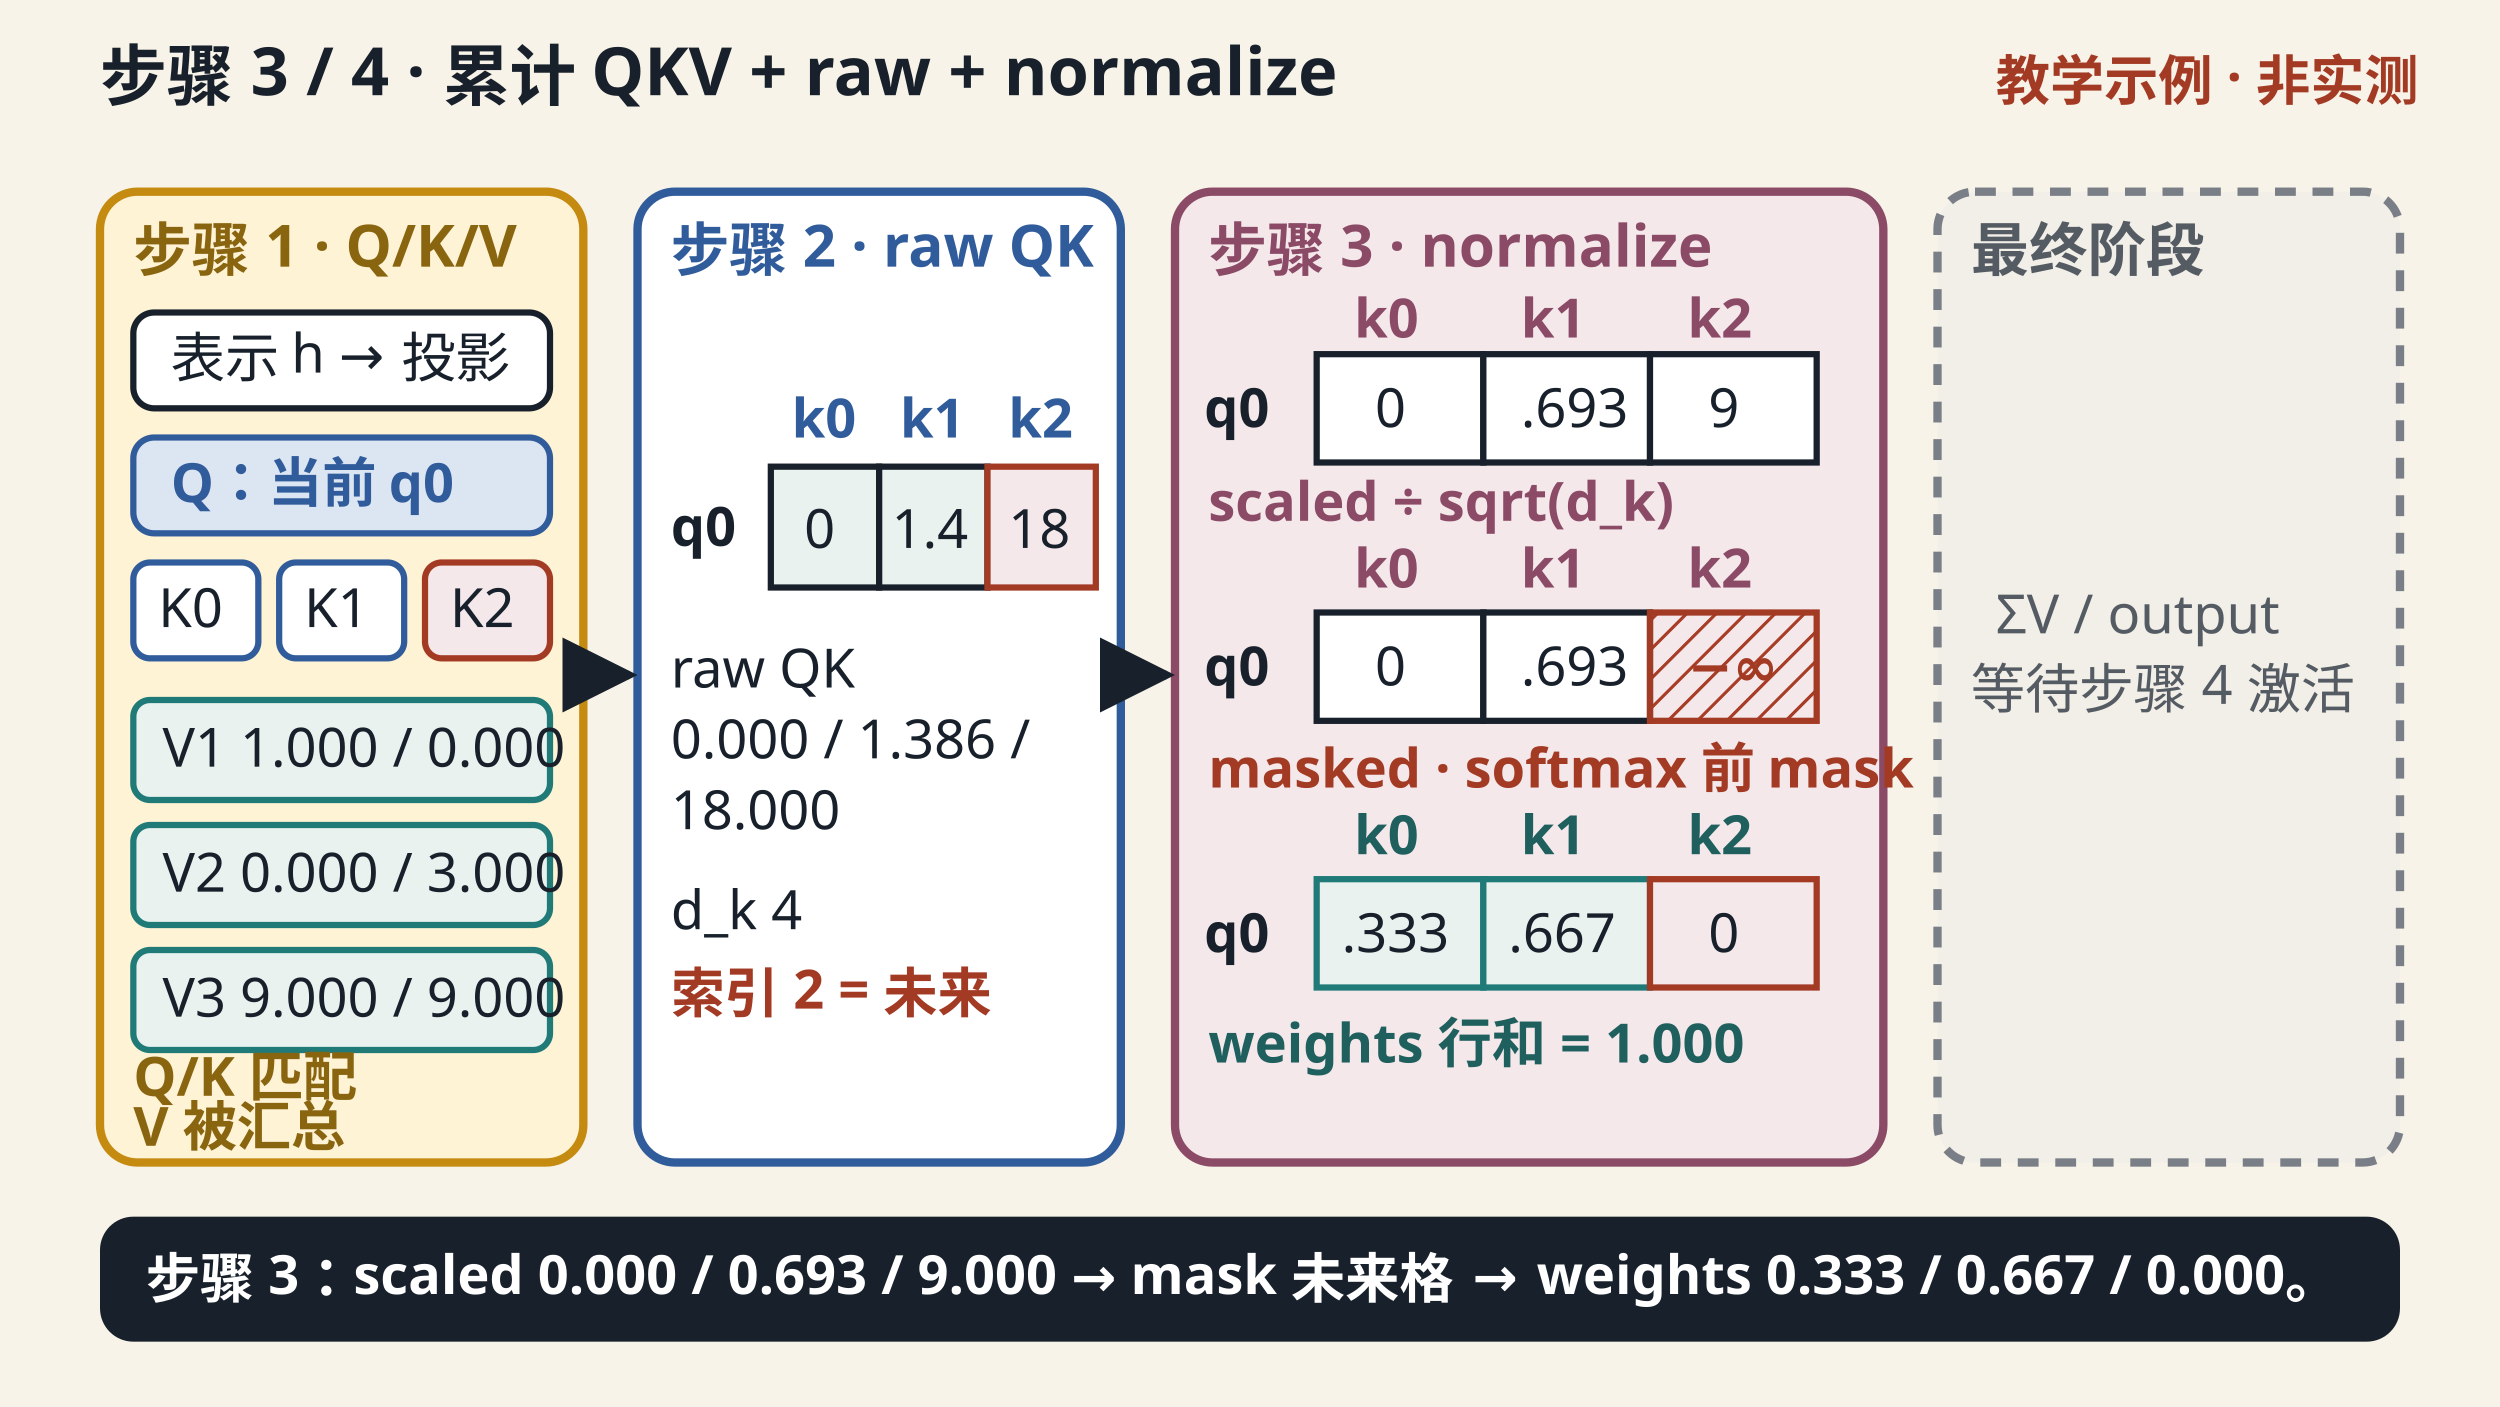
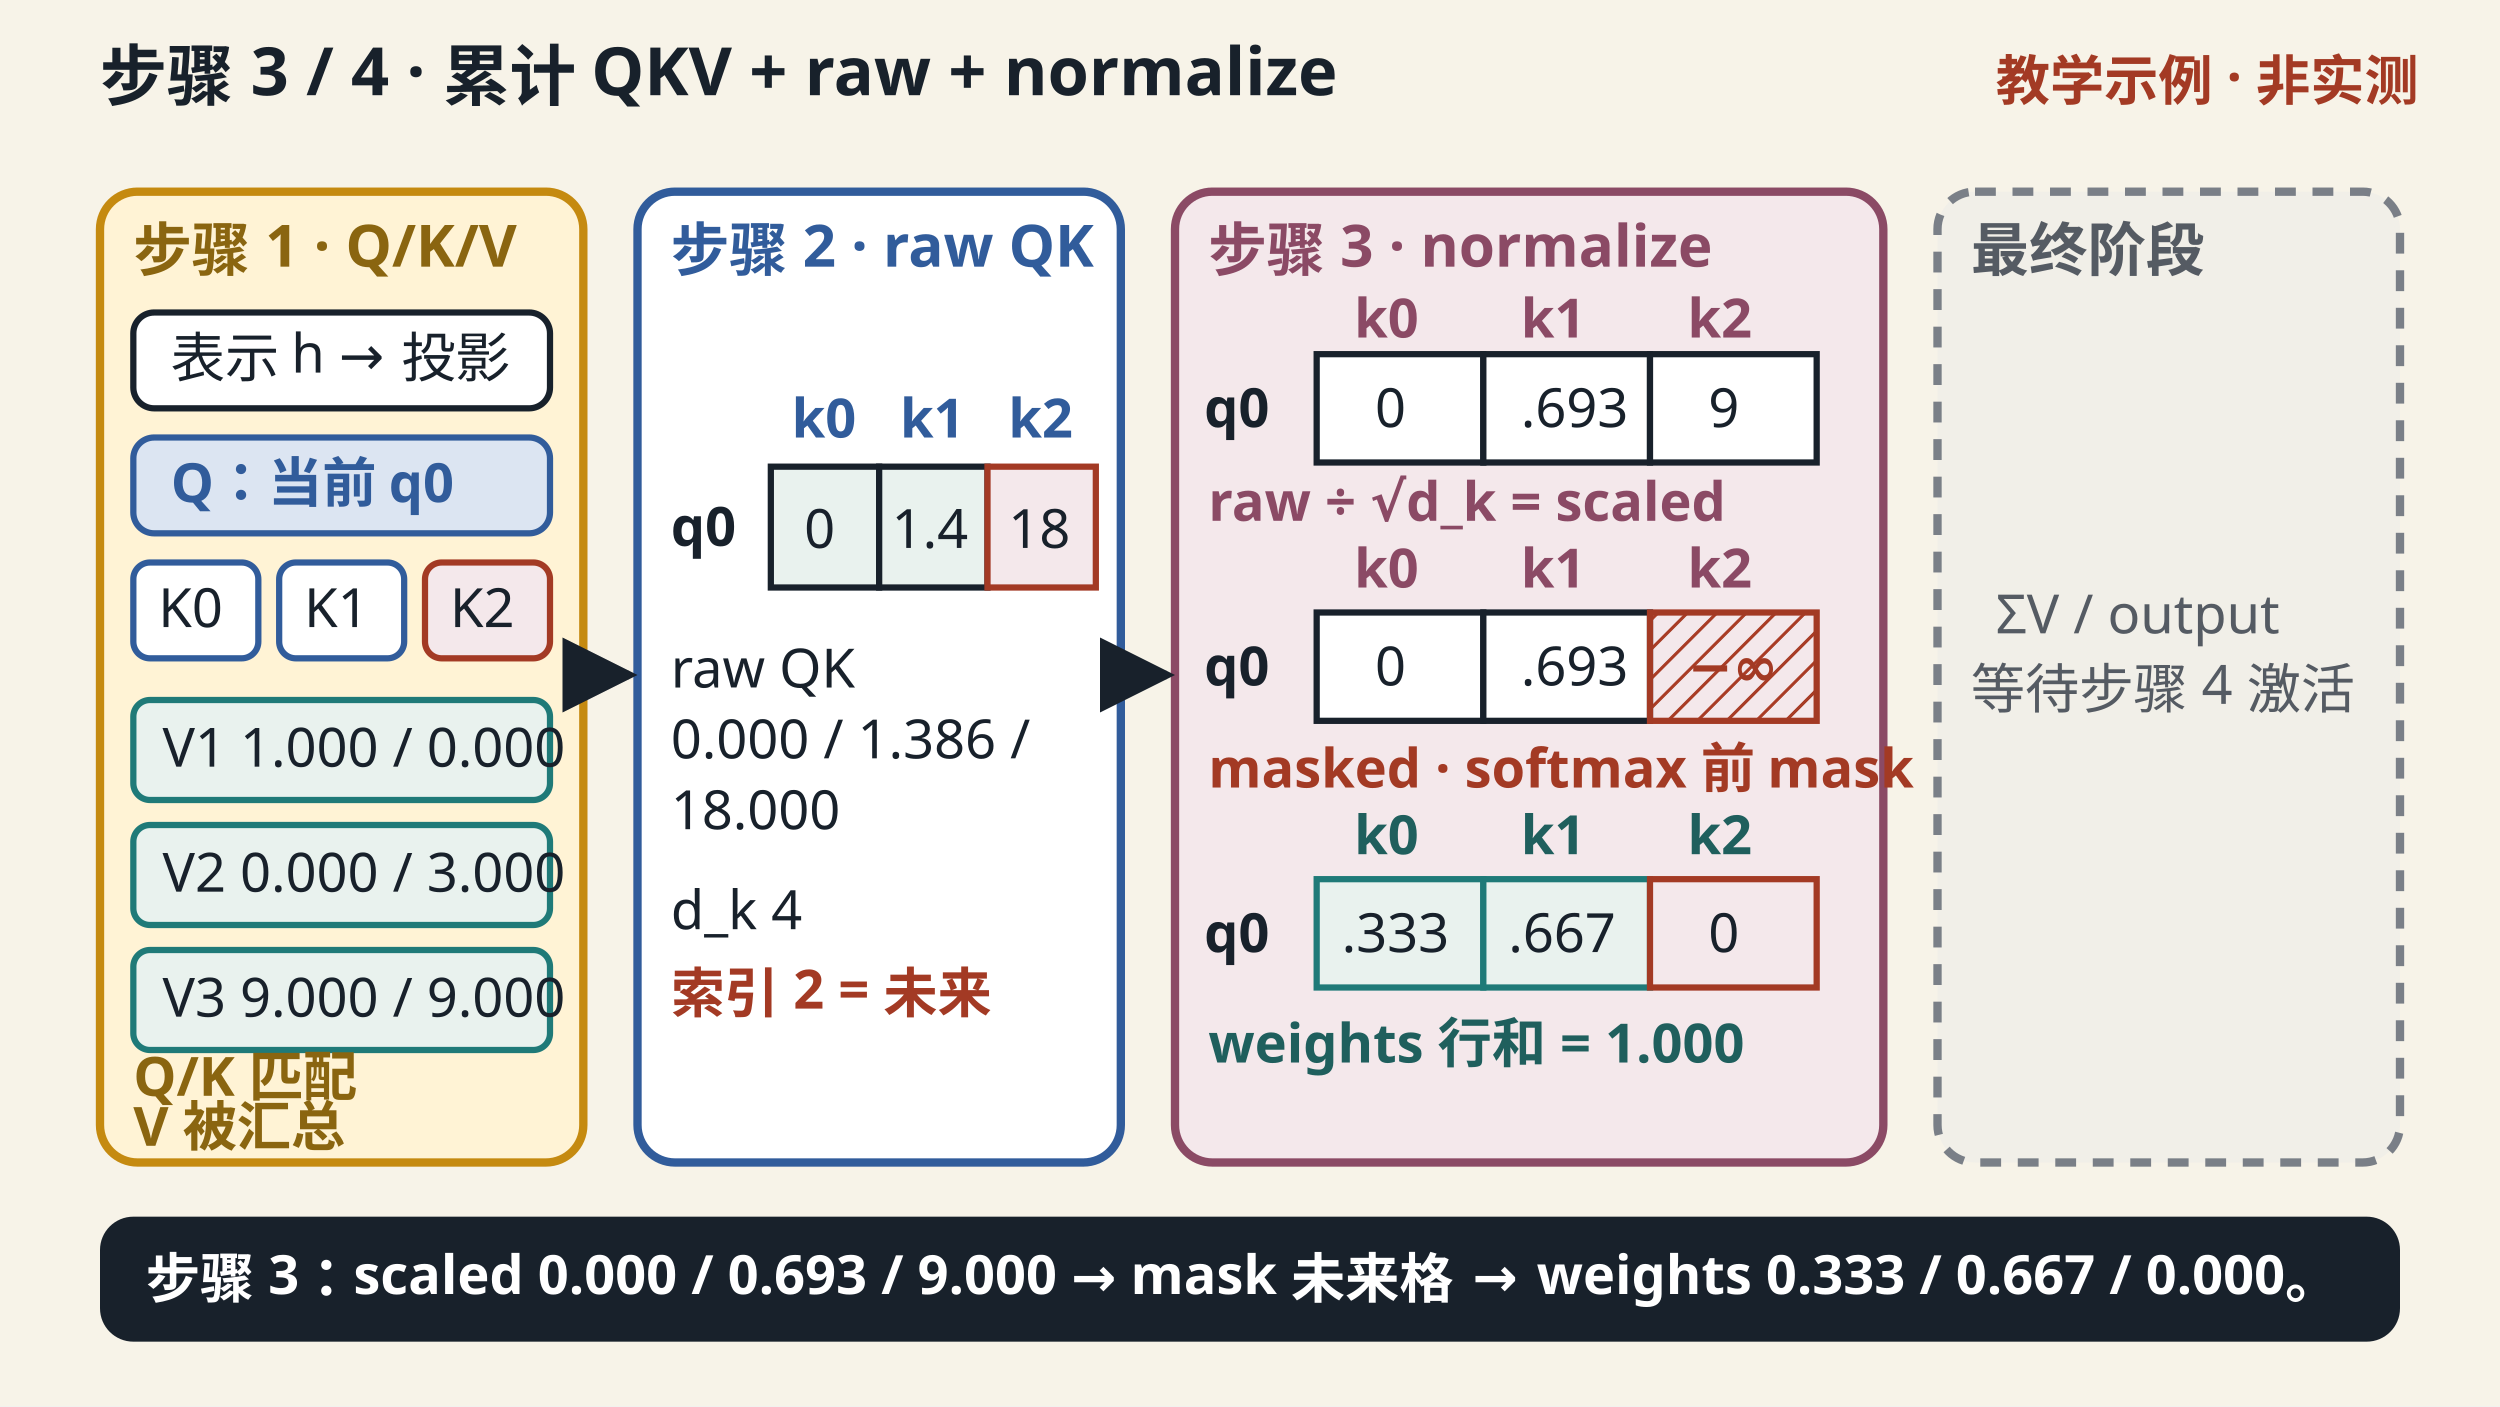
<svg xmlns="http://www.w3.org/2000/svg" width="1200" height="675" viewBox="0 0 1200 675" role="img" aria-labelledby="sms4-title sms4-desc">
  <defs>
    <pattern id="sms4-mask" width="10" height="10" patternUnits="userSpaceOnUse" patternTransform="rotate(45)">
      <line x1="0" y1="0" x2="0" y2="10" stroke="#A33A24" stroke-width="3" />
    </pattern>
    <marker id="sms4-arrow" markerWidth="9" markerHeight="9" refX="8" refY="4.5" orient="auto">
      <path d="M0 0 L9 4.5 L0 9 Z" fill="#18212B" />
    </marker>
  </defs>
  <rect x="0" y="0" width="1200" height="675" fill="#F7F3E8" />
  <text x="48" y="48" font-family="Trebuchet MS" font-size="32" font-weight="700" fill="#18212B">步骤 3 / 4 · 累计 QKV + raw + normalize</text>
  <text x="958" y="48" font-family="Trebuchet MS" font-size="26" font-weight="700" fill="#A33A24">教学示例 · 非实测</text>
  <g data-region="phase-project" data-phase="project" data-state="active">
    <rect x="48" y="92" width="232" height="466" rx="18" fill="#FFF3D5" stroke="#C58A10" stroke-width="4" />
    <text x="64" y="130" font-family="Trebuchet MS" font-size="28" font-weight="700" fill="#8A6510">步骤 1 · Q/K/V</text>
    <rect data-region="phase-node" data-phase="project" data-state="active" data-node="h" x="64" y="150" width="200" height="46" rx="10" fill="#FFFFFF" stroke="#18212B" stroke-width="3" />
    <text x="82" y="181" font-family="Trebuchet MS" font-size="26" fill="#18212B">表示 h → 投影</text>
    <rect data-region="phase-node" data-phase="project" data-state="active" data-node="q" x="64" y="210" width="200" height="46" rx="10" fill="#DCE5F2" stroke="#315C9B" stroke-width="3" />
    <text x="82" y="241" font-family="Trebuchet MS" font-size="26" font-weight="700" fill="#315C9B">Q：当前 q0</text>
    <rect data-region="phase-node" data-phase="project" data-state="active" data-node="k0" x="64" y="270" width="60" height="46" rx="8" fill="#FFFFFF" stroke="#315C9B" stroke-width="3" />
    <rect data-region="phase-node" data-phase="project" data-state="active" data-node="k1" x="134" y="270" width="60" height="46" rx="8" fill="#FFFFFF" stroke="#315C9B" stroke-width="3" />
    <rect data-region="phase-node" data-phase="project" data-state="active" data-node="k2" x="204" y="270" width="60" height="46" rx="8" fill="#F4E8EB" stroke="#A33A24" stroke-width="3" />
    <text x="76" y="301" font-family="Trebuchet MS" font-size="26" fill="#18212B">K0</text>
    <text x="146" y="301" font-family="Trebuchet MS" font-size="26" fill="#18212B">K1</text>
    <text x="216" y="301" font-family="Trebuchet MS" font-size="26" fill="#18212B">K2</text>
    <rect data-region="phase-node" data-phase="project" data-state="active" data-node="v0" data-value="1,0" x="64" y="336" width="200" height="48" rx="8" fill="#E9F2EE" stroke="#1F7A78" stroke-width="3" />
    <rect data-region="phase-node" data-phase="project" data-state="active" data-node="v1" data-value="0,3" x="64" y="396" width="200" height="48" rx="8" fill="#E9F2EE" stroke="#1F7A78" stroke-width="3" />
    <rect data-region="phase-node" data-phase="project" data-state="active" data-node="v2" data-value="9,9" x="64" y="456" width="200" height="48" rx="8" fill="#E9F2EE" stroke="#1F7A78" stroke-width="3" />
    <text x="78" y="368" font-family="Trebuchet MS" font-size="26" fill="#18212B">V1 1.000 / 0.000</text>
    <text x="78" y="428" font-family="Trebuchet MS" font-size="26" fill="#18212B">V2 0.000 / 3.000</text>
    <text x="78" y="488" font-family="Trebuchet MS" font-size="26" fill="#18212B">V3 9.000 / 9.000</text>
    <text x="64" y="526" font-family="Trebuchet MS" font-size="26" font-weight="700" fill="#8A6510">Q/K 匹配</text>
    <text x="64" y="550" font-family="Trebuchet MS" font-size="26" font-weight="700" fill="#8A6510">V 被汇总</text>
  </g>
  <g data-region="phase-compare" data-phase="compare" data-state="active">
    <rect x="306" y="92" width="232" height="466" rx="18" fill="#FFFFFF" stroke="#315C9B" stroke-width="4" />
    <text x="322" y="130" font-family="Trebuchet MS" font-size="28" font-weight="700" fill="#315C9B">步骤 2 · raw QK</text>
    <g data-region="attention-matrix" data-phase="compare" data-state="active" data-stage="raw" data-origin-x="370" data-origin-y="224" data-cell-width="52" data-cell-height="58">
      <text x="380" y="210" font-family="Trebuchet MS" font-size="26" font-weight="700" fill="#315C9B">k0</text>
      <text x="432" y="210" font-family="Trebuchet MS" font-size="26" font-weight="700" fill="#315C9B">k1</text>
      <text x="484" y="210" font-family="Trebuchet MS" font-size="26" font-weight="700" fill="#315C9B">k2</text>
      <text x="322" y="262" font-family="Trebuchet MS" font-size="26" font-weight="700" fill="#18212B">q0</text>
      <rect data-region="attention-cell" data-phase="compare" data-state="active" data-stage="raw" data-row="0" data-column="0" data-value="0" x="370" y="224" width="52" height="58" fill="#E9F2EE" stroke="#18212B" stroke-width="3" />
      <rect data-region="attention-cell" data-phase="compare" data-state="active" data-stage="raw" data-row="0" data-column="1" data-value="1.3862943611198906" x="422" y="224" width="52" height="58" fill="#E9F2EE" stroke="#18212B" stroke-width="3" />
      <rect data-region="attention-cell" data-phase="compare" data-state="active" data-stage="raw" data-row="0" data-column="2" data-value="18" x="474" y="224" width="52" height="58" fill="#F4E8EB" stroke="#A33A24" stroke-width="3" />
      <text x="386" y="263" font-family="Trebuchet MS" font-size="26" fill="#18212B">0</text>
      <text x="428" y="263" font-family="Trebuchet MS" font-size="26" fill="#18212B">1.4</text>
      <text x="484" y="263" font-family="Trebuchet MS" font-size="26" fill="#18212B">18</text>
    </g>
    <text x="322" y="330" font-family="Trebuchet MS" font-size="26" fill="#18212B">raw QK</text>
    <text x="322" y="364" font-family="Trebuchet MS" font-size="26" fill="#18212B">0.000 / 1.386 /</text>
    <text x="322" y="398" font-family="Trebuchet MS" font-size="26" fill="#18212B">18.000</text>
    <text x="322" y="446" font-family="Trebuchet MS" font-size="26" fill="#18212B">d_k 4</text>
    <text x="322" y="486" font-family="Trebuchet MS" font-size="26" font-weight="700" fill="#A33A24">索引 2 = 未来</text>
  </g>
  <g data-region="phase-normalize" data-phase="normalize" data-state="active">
    <rect x="564" y="92" width="340" height="466" rx="18" fill="#F4E8EB" stroke="#8B4A65" stroke-width="4" />
    <text x="580" y="130" font-family="Trebuchet MS" font-size="28" font-weight="700" fill="#8B4A65">步骤 3 · normalize</text>
    <g data-region="attention-matrix" data-phase="normalize" data-state="active" data-stage="scaled" data-origin-x="632" data-origin-y="170" data-cell-width="80" data-cell-height="52">
      <text x="650" y="162" font-family="Trebuchet MS" font-size="26" font-weight="700" fill="#8B4A65">k0</text>
      <text x="730" y="162" font-family="Trebuchet MS" font-size="26" font-weight="700" fill="#8B4A65">k1</text>
      <text x="810" y="162" font-family="Trebuchet MS" font-size="26" font-weight="700" fill="#8B4A65">k2</text>
      <text x="578" y="205" font-family="Trebuchet MS" font-size="26" font-weight="700" fill="#18212B">q0</text>
      <rect data-region="attention-cell" data-phase="normalize" data-state="active" data-stage="scaled" data-row="0" data-column="0" data-value="0" x="632" y="170" width="80" height="52" fill="#FFFFFF" stroke="#18212B" stroke-width="3" />
      <rect data-region="attention-cell" data-phase="normalize" data-state="active" data-stage="scaled" data-row="0" data-column="1" data-value="0.6931471805599453" x="712" y="170" width="80" height="52" fill="#FFFFFF" stroke="#18212B" stroke-width="3" />
      <rect data-region="attention-cell" data-phase="normalize" data-state="active" data-stage="scaled" data-row="0" data-column="2" data-value="9" x="792" y="170" width="80" height="52" fill="#FFFFFF" stroke="#18212B" stroke-width="3" />
      <text x="660" y="205" font-family="Trebuchet MS" font-size="26" fill="#18212B">0</text>
      <text x="730" y="205" font-family="Trebuchet MS" font-size="26" fill="#18212B">.693</text>
      <text x="820" y="205" font-family="Trebuchet MS" font-size="26" fill="#18212B">9</text>
    </g>
-     <text x="580" y="250" font-family="Trebuchet MS" font-size="26" font-weight="700" fill="#8B4A65">scaled ÷ sqrt(d_k)</text>
+     <text x="580" y="250" font-family="Trebuchet MS" font-size="26" font-weight="700" fill="#8B4A65">raw ÷ √d_k = scaled</text>
    <g data-region="attention-matrix" data-phase="normalize" data-state="active" data-stage="masked" data-origin-x="632" data-origin-y="294" data-cell-width="80" data-cell-height="52">
      <text x="650" y="282" font-family="Trebuchet MS" font-size="26" font-weight="700" fill="#8B4A65">k0</text>
      <text x="730" y="282" font-family="Trebuchet MS" font-size="26" font-weight="700" fill="#8B4A65">k1</text>
      <text x="810" y="282" font-family="Trebuchet MS" font-size="26" font-weight="700" fill="#8B4A65">k2</text>
      <text x="578" y="329" font-family="Trebuchet MS" font-size="26" font-weight="700" fill="#18212B">q0</text>
      <rect data-region="attention-cell" data-phase="normalize" data-state="active" data-stage="masked" data-row="0" data-column="0" data-value="0" x="632" y="294" width="80" height="52" fill="#FFFFFF" stroke="#18212B" stroke-width="3" />
      <rect data-region="attention-cell" data-phase="normalize" data-state="active" data-stage="masked" data-row="0" data-column="1" data-value="0.6931471805599453" x="712" y="294" width="80" height="52" fill="#FFFFFF" stroke="#18212B" stroke-width="3" />
      <rect data-region="attention-cell" data-phase="normalize" data-state="active" data-stage="masked" data-row="0" data-column="2" data-value="-Infinity" data-kind="masked-future" x="792" y="294" width="80" height="52" fill="url(#sms4-mask)" stroke="#A33A24" stroke-width="3" />
      <text x="660" y="329" font-family="Trebuchet MS" font-size="26" fill="#18212B">0</text>
      <text x="730" y="329" font-family="Trebuchet MS" font-size="26" fill="#18212B">.693</text>
      <text x="810" y="329" font-family="Trebuchet MS" font-size="26" font-weight="700" fill="#A33A24">−∞</text>
    </g>
    <text x="580" y="378" font-family="Trebuchet MS" font-size="26" font-weight="700" fill="#A33A24">masked · softmax 前 mask</text>
    <g data-region="attention-matrix" data-phase="normalize" data-state="active" data-stage="weights" data-origin-x="632" data-origin-y="422" data-cell-width="80" data-cell-height="52">
      <text x="650" y="410" font-family="Trebuchet MS" font-size="26" font-weight="700" fill="#1F5F5D">k0</text>
      <text x="730" y="410" font-family="Trebuchet MS" font-size="26" font-weight="700" fill="#1F5F5D">k1</text>
      <text x="810" y="410" font-family="Trebuchet MS" font-size="26" font-weight="700" fill="#1F5F5D">k2</text>
      <text x="578" y="457" font-family="Trebuchet MS" font-size="26" font-weight="700" fill="#18212B">q0</text>
      <rect data-region="attention-cell" data-phase="normalize" data-state="active" data-stage="weights" data-row="0" data-column="0" data-value="0.3333333333333333" x="632" y="422" width="80" height="52" fill="#E9F2EE" stroke="#1F7A78" stroke-width="3" />
      <rect data-region="attention-cell" data-phase="normalize" data-state="active" data-stage="weights" data-row="0" data-column="1" data-value="0.6666666666666666" x="712" y="422" width="80" height="52" fill="#E9F2EE" stroke="#1F7A78" stroke-width="3" />
      <rect data-region="attention-cell" data-phase="normalize" data-state="active" data-stage="weights" data-row="0" data-column="2" data-value="0" x="792" y="422" width="80" height="52" fill="#F4E8EB" stroke="#A33A24" stroke-width="3" />
      <text x="644" y="457" font-family="Trebuchet MS" font-size="26" fill="#18212B">.333</text>
      <text x="724" y="457" font-family="Trebuchet MS" font-size="26" fill="#18212B">.667</text>
      <text x="820" y="457" font-family="Trebuchet MS" font-size="26" fill="#18212B">0</text>
    </g>
    <text x="580" y="510" font-family="Trebuchet MS" font-size="26" font-weight="700" fill="#1F5F5D">weights 行和 = 1.000</text>
  </g>
  <g data-region="phase-aggregate" data-phase="aggregate" data-state="placeholder">
    <rect x="930" y="92" width="222" height="466" rx="18" fill="#F1EFE8" stroke="#7A7F87" stroke-width="4" stroke-dasharray="10 8" />
    <text x="946" y="130" font-family="Trebuchet MS" font-size="28" font-weight="700" fill="#555B63">最终阶段</text>
    <text x="958" y="304" font-family="Trebuchet MS" font-size="26" fill="#555B63">ΣV / output</text>
    <text x="946" y="340" font-family="Trebuchet MS" font-size="26" fill="#555B63">等待步骤 4 激活</text>
  </g>
  <line data-region="direction-1" x1="282" y1="324" x2="302" y2="324" stroke="#18212B" stroke-width="4" marker-end="url(#sms4-arrow)" />
  <line data-region="direction-2" x1="540" y1="324" x2="560" y2="324" stroke="#18212B" stroke-width="4" marker-end="url(#sms4-arrow)" />
  <rect x="48" y="584" width="1104" height="60" rx="16" fill="#18212B" />
  <text x="70" y="623" font-family="Trebuchet MS" font-size="26" font-weight="700" fill="#FFFFFF">步骤 3：scaled 0.000 / 0.693 / 9.000 → mask 未来格 → weights 0.333 / 0.667 / 0.000。</text>
</svg>
